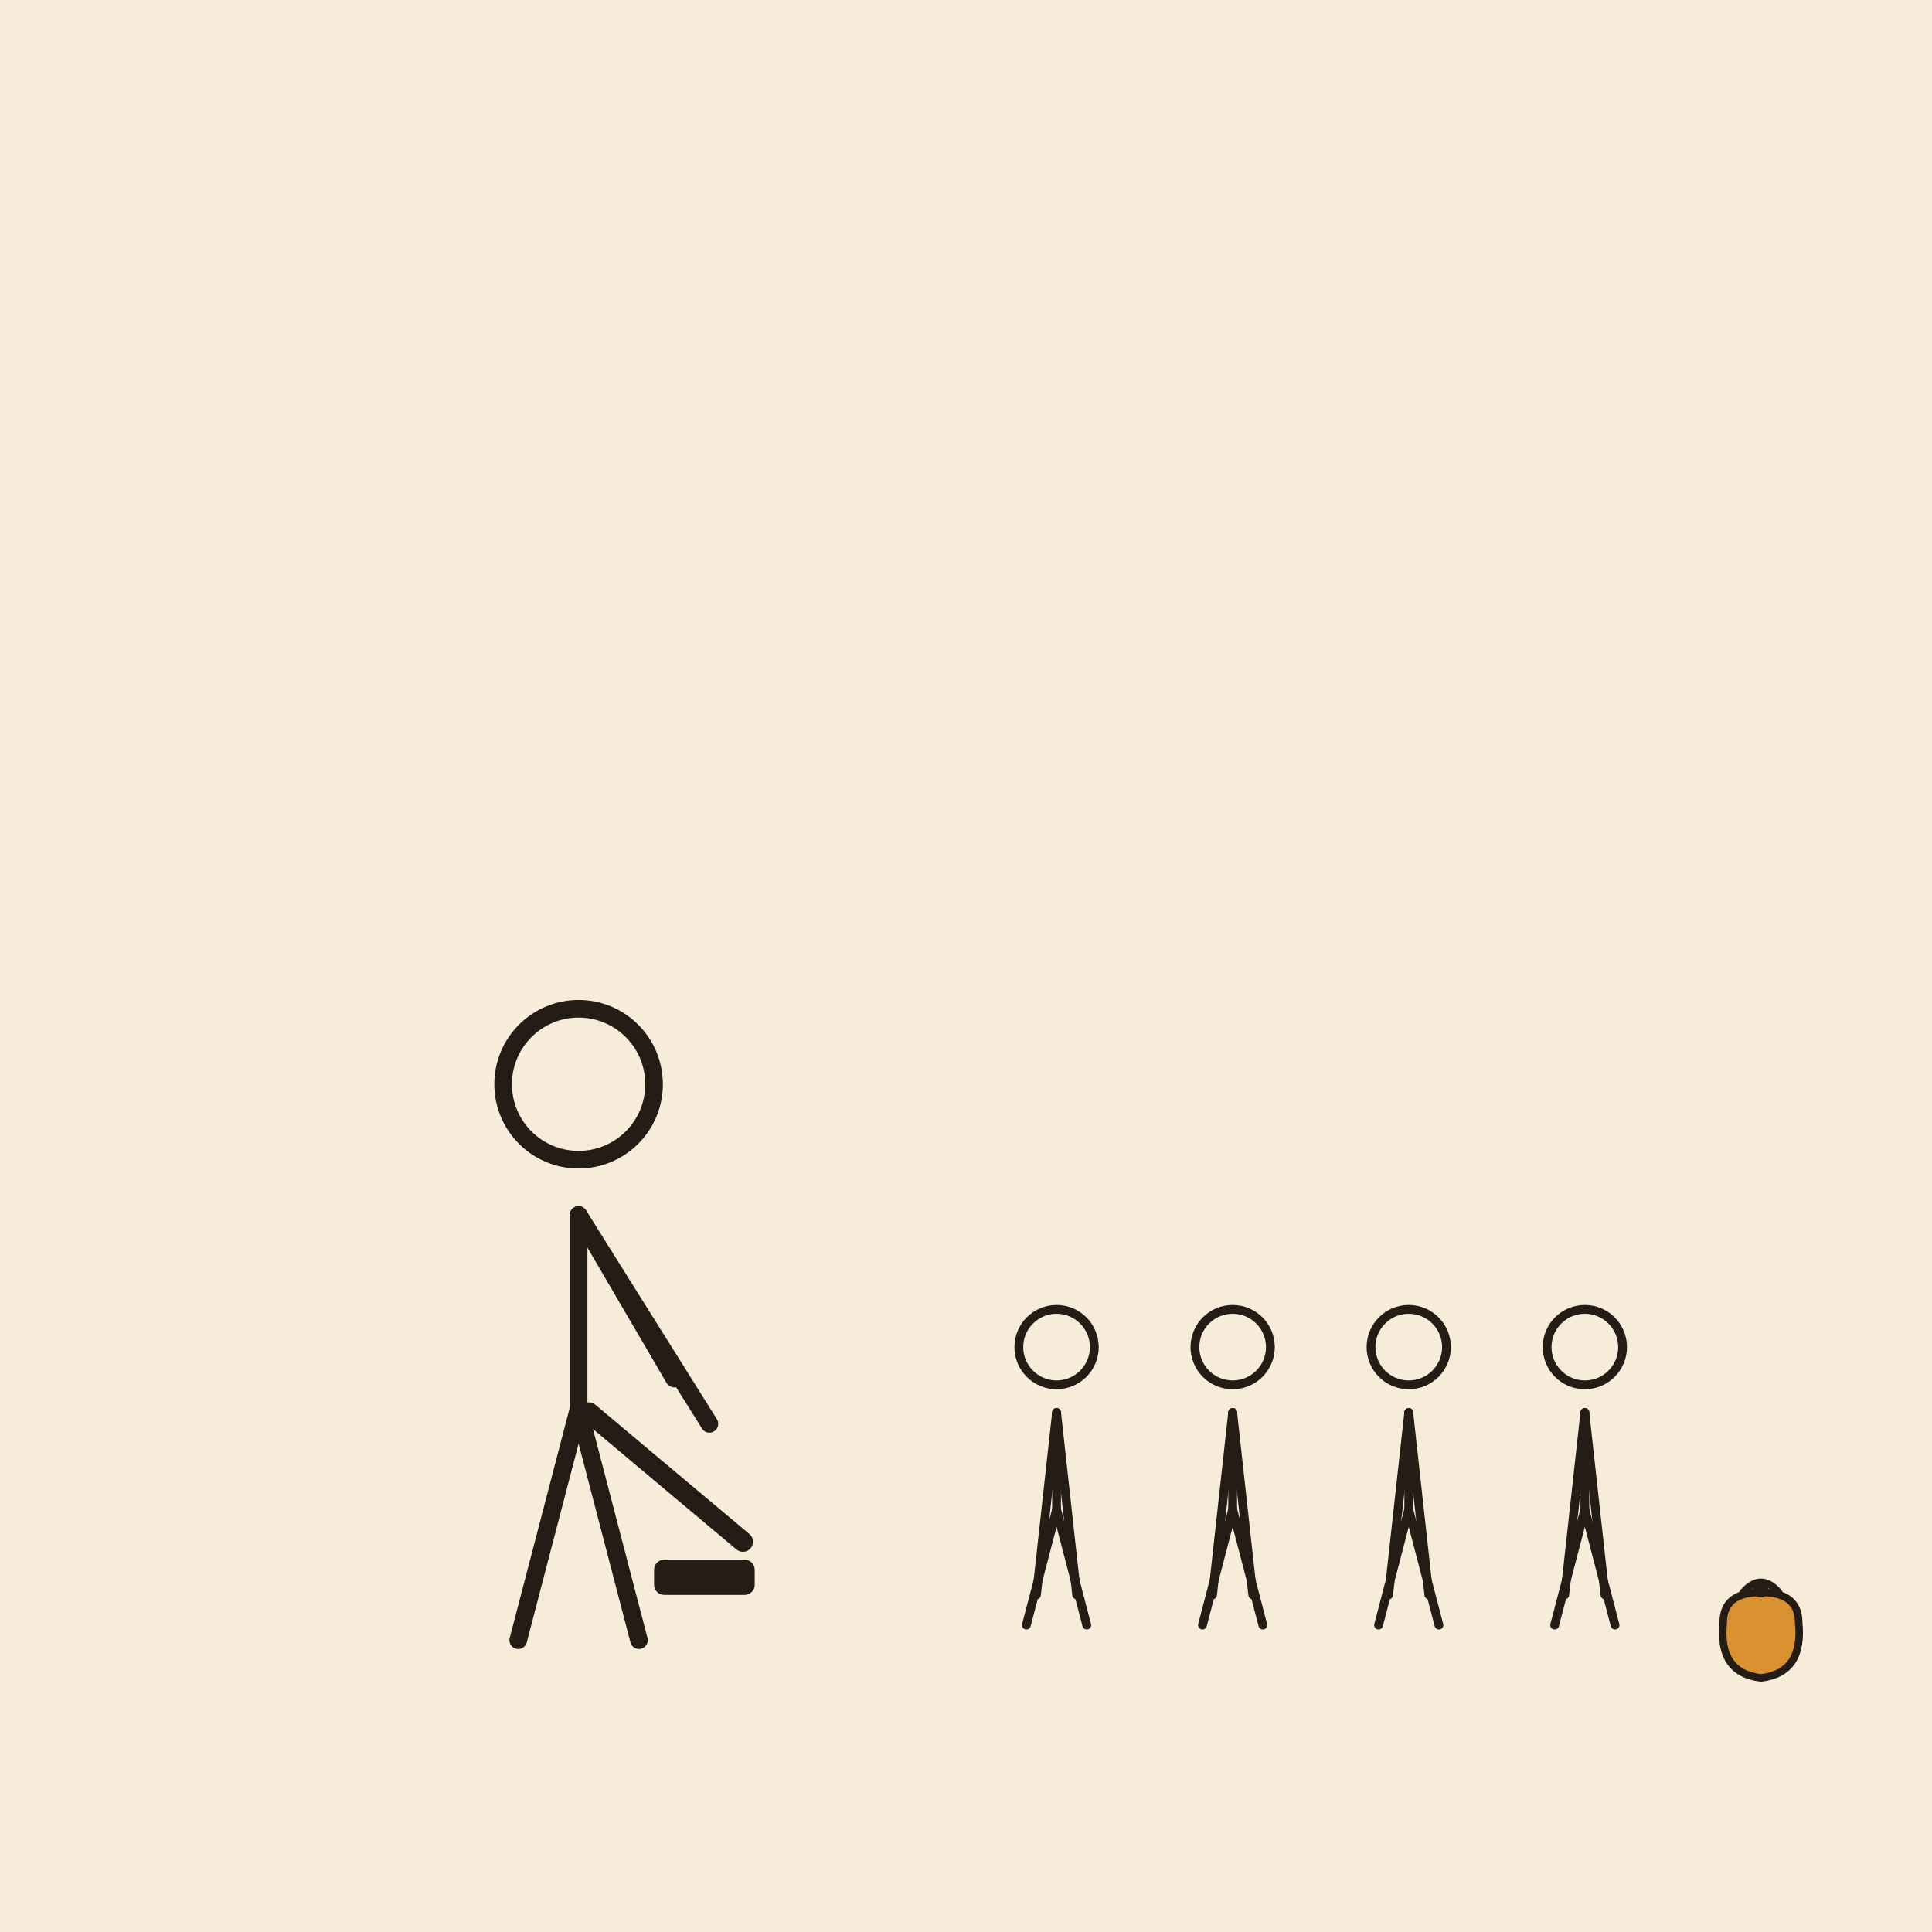
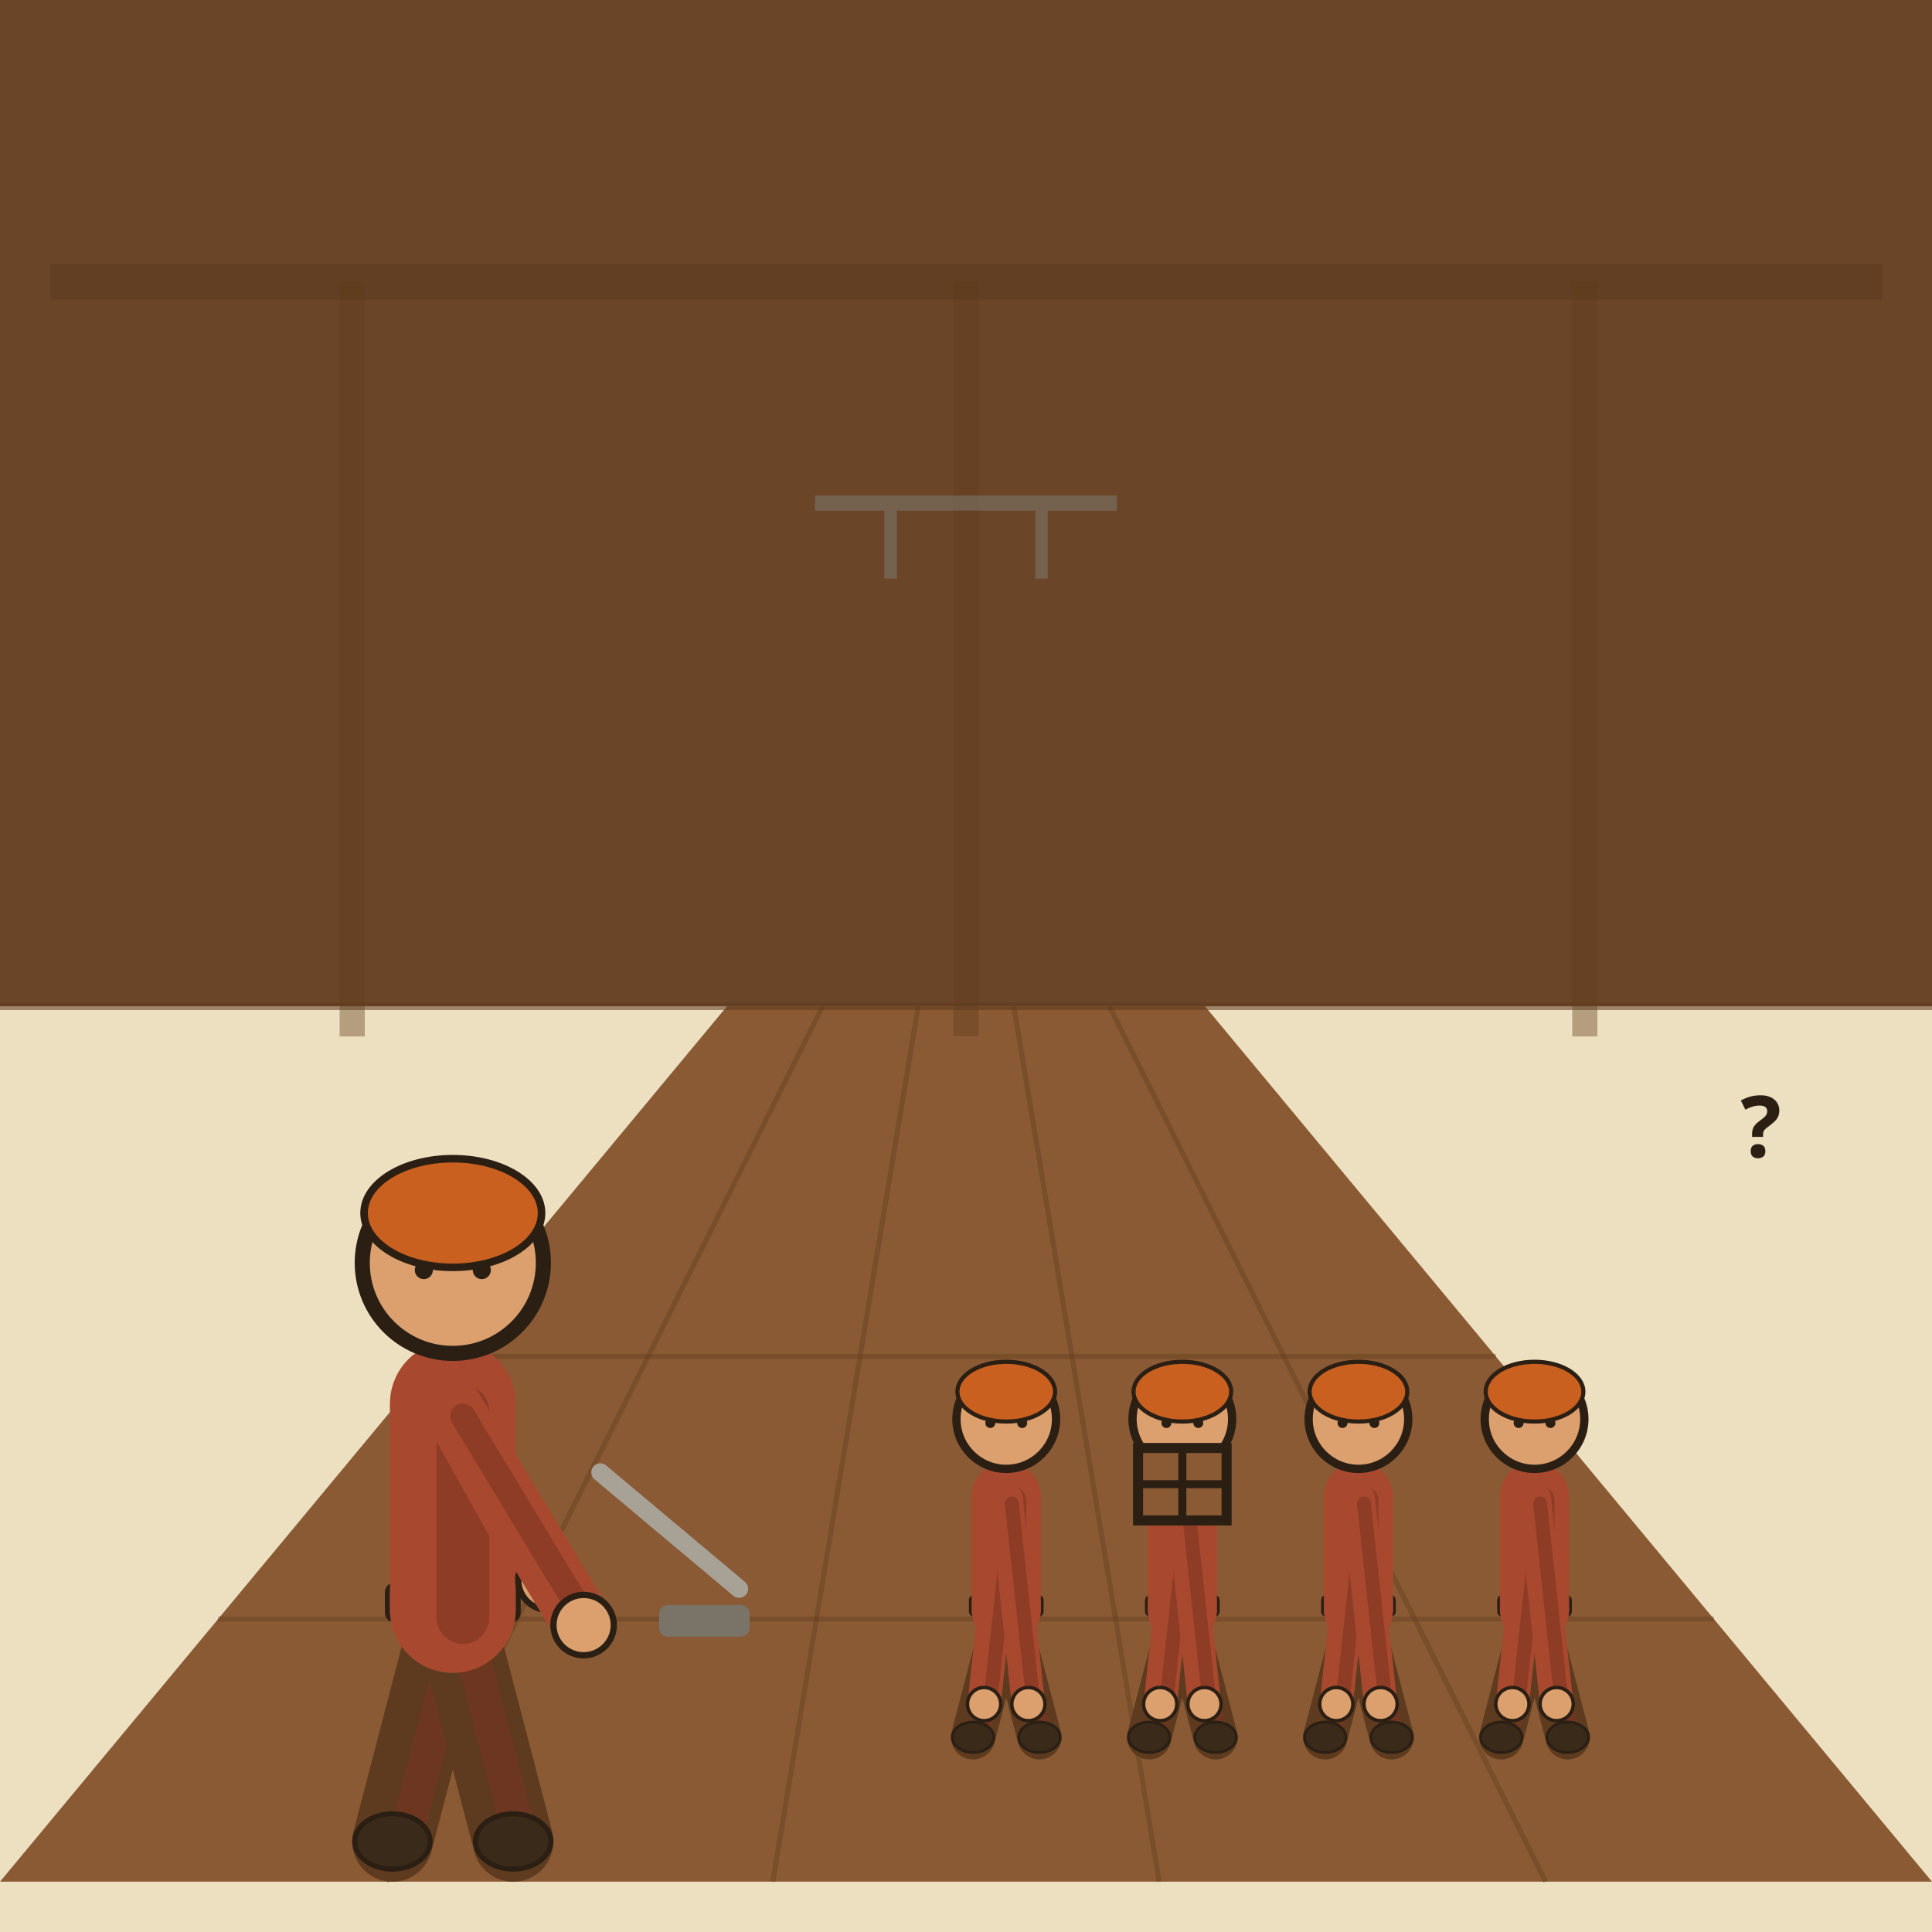
<svg xmlns="http://www.w3.org/2000/svg" viewBox="0 0 768 768">
-   <rect x="0" y="0" width="768" height="768" fill="#f6ecd9" />
-   <g transform="translate(230,560) scale(1.0,1.0) rotate(0)">
-     <circle cx="0" cy="-129" r="30" fill="#f6ecd9" stroke="#241d15" stroke-width="7" />
-     <line x1="0" y1="-77.0" x2="0" y2="0" stroke="#241d15" stroke-width="7" stroke-linecap="round" />
-     <line x1="0" y1="-77" x2="38" y2="-12" stroke="#241d15" stroke-width="7" stroke-linecap="round" />
-     <line x1="0" y1="-77" x2="52" y2="6" stroke="#241d15" stroke-width="7" stroke-linecap="round" />
-     <line x1="0" y1="0" x2="-24" y2="92" stroke="#241d15" stroke-width="7" stroke-linecap="round" />
-     <line x1="0" y1="0" x2="24" y2="92" stroke="#241d15" stroke-width="7" stroke-linecap="round" />
+   <rect x="0" y="0" width="768" height="768" fill="#ece0c0" />
+   <rect x="0" y="0" width="768" height="400" fill="#6b4527" />
+   <polygon points="289,400 479,400 768,748 0,748" fill="#8a5a34" />
+   <line x1="327.0" y1="400" x2="153.6" y2="748" stroke="#5e3b1f" stroke-width="2" opacity="0.4" />
+   <line x1="365.0" y1="400" x2="307.2" y2="748" stroke="#5e3b1f" stroke-width="2" opacity="0.4" />
+   <line x1="403.0" y1="400" x2="460.8" y2="748" stroke="#5e3b1f" stroke-width="2" opacity="0.4" />
+   <line x1="441.0" y1="400" x2="614.4" y2="748" stroke="#5e3b1f" stroke-width="2" opacity="0.4" />
+   <line x1="173.4" y1="539.2" x2="594.6" y2="539.2" stroke="#5e3b1f" stroke-width="2" opacity="0.4" />
+   <line x1="86.7" y1="643.6" x2="681.3" y2="643.6" stroke="#5e3b1f" stroke-width="2" opacity="0.4" />
+   <line x1="0" y1="400" x2="768" y2="400" stroke="#5e3b1f" stroke-width="3" opacity="0.55" />
+   <line x1="20" y1="112" x2="748" y2="112" stroke="#5e3b1f" stroke-width="14" opacity="0.7" />
+   <line x1="140" y1="112" x2="140" y2="412.0" stroke="#5e3b1f" stroke-width="10" opacity="0.4" />
+   <line x1="384" y1="112" x2="384" y2="412.0" stroke="#5e3b1f" stroke-width="10" opacity="0.4" />
+   <line x1="630" y1="112" x2="630" y2="412.0" stroke="#5e3b1f" stroke-width="10" opacity="0.4" />
+   <g transform="translate(384,200.0)" opacity="0.6">
+     <line x1="-60" y1="0" x2="60" y2="0" stroke="#7a7468" stroke-width="6" />
+     <line x1="-30" y1="0" x2="-30" y2="30" stroke="#7a7468" stroke-width="5" />
+     <line x1="30" y1="0" x2="30" y2="30" stroke="#7a7468" stroke-width="5" />
  </g>
-   <g transform="translate(280,600) scale(1.0)">
-     <rect x="-20" y="20" width="40" height="14" rx="4" fill="#241d15" />
-     <line x1="0" y1="20" x2="0" y2="-60" stroke="#241d15" stroke-width="8" stroke-linecap="round" transform="rotate(-50)" />
+   <g transform="translate(180,640) scale(1.0,1.0) rotate(0)">
+     <line x1="0" y1="0" x2="-24" y2="92" stroke="#5e3b1f" stroke-width="32" stroke-linecap="round" />
+     <line x1="4" y1="3" x2="-20" y2="95" stroke="#7a3220" stroke-width="13.4" stroke-linecap="round" opacity="0.55" />
+     <ellipse cx="-24" cy="92" rx="15" ry="11" fill="#3a2a1a" stroke="#2b1f14" stroke-width="2" />
+     <line x1="0" y1="0" x2="24" y2="92" stroke="#5e3b1f" stroke-width="32" stroke-linecap="round" />
+     <line x1="4" y1="3" x2="28" y2="95" stroke="#7a3220" stroke-width="13.4" stroke-linecap="round" opacity="0.55" />
+     <ellipse cx="24" cy="92" rx="15" ry="11" fill="#3a2a1a" stroke="#2b1f14" stroke-width="2" />
+     <rect x="-26" y="-10" width="52" height="14" rx="3" fill="#7a3220" stroke="#2b1f14" stroke-width="2" />
+     <line x1="0" y1="-82.0" x2="0" y2="0" stroke="#a8492f" stroke-width="50" stroke-linecap="round" />
+     <line x1="4" y1="-79.0" x2="4" y2="3" stroke="#7a3220" stroke-width="21.0" stroke-linecap="round" opacity="0.55" />
+     <line x1="0" y1="-80" x2="38" y2="-12" stroke="#a8492f" stroke-width="24" stroke-linecap="round" />
+     <line x1="4" y1="-77" x2="42" y2="-9" stroke="#7a3220" stroke-width="10.1" stroke-linecap="round" opacity="0.55" />
+     <circle cx="38" cy="-12" r="12" fill="#dba06e" stroke="#2b1f14" stroke-width="2.5" />
+     <line x1="0" y1="-80" x2="52" y2="6" stroke="#a8492f" stroke-width="24" stroke-linecap="round" />
+     <line x1="4" y1="-77" x2="56" y2="9" stroke="#7a3220" stroke-width="10.1" stroke-linecap="round" opacity="0.55" />
+     <circle cx="52" cy="6" r="12" fill="#dba06e" stroke="#2b1f14" stroke-width="2.5" />
+     <circle cx="0" cy="-138" r="36" fill="#dba06e" stroke="#2b1f14" stroke-width="6" />
+     <ellipse cx="0" cy="-157.8" rx="35.28" ry="21.6" fill="#c9601f" stroke="#2b1f14" stroke-width="3" />
+     <circle cx="-11.52" cy="-135.12" r="3.6" fill="#2b1f14" />
+     <circle cx="11.52" cy="-135.12" r="3.6" fill="#2b1f14" />
  </g>
-   <g transform="translate(420,600) scale(0.5,0.5) rotate(0)">
-     <circle cx="0" cy="-129" r="30" fill="#f6ecd9" stroke="#241d15" stroke-width="7" />
-     <line x1="0" y1="-77.0" x2="0" y2="0" stroke="#241d15" stroke-width="7" stroke-linecap="round" />
-     <line x1="0" y1="-77" x2="-16" y2="68" stroke="#241d15" stroke-width="7" stroke-linecap="round" />
-     <line x1="0" y1="-77" x2="16" y2="68" stroke="#241d15" stroke-width="7" stroke-linecap="round" />
-     <line x1="0" y1="0" x2="-24" y2="92" stroke="#241d15" stroke-width="7" stroke-linecap="round" />
-     <line x1="0" y1="0" x2="24" y2="92" stroke="#241d15" stroke-width="7" stroke-linecap="round" />
+   <g transform="translate(280,620) scale(0.9)">
+     <rect x="-20" y="20" width="40" height="14" rx="4" fill="#7a7468" />
+     <line x1="0" y1="20" x2="0" y2="-60" stroke="#a8a196" stroke-width="8" stroke-linecap="round" transform="rotate(-50)" />
  </g>
-   <g transform="translate(490,600) scale(0.5,0.5) rotate(0)">
-     <circle cx="0" cy="-129" r="30" fill="#f6ecd9" stroke="#241d15" stroke-width="7" />
-     <line x1="0" y1="-77.0" x2="0" y2="0" stroke="#241d15" stroke-width="7" stroke-linecap="round" />
-     <line x1="0" y1="-77" x2="-16" y2="68" stroke="#241d15" stroke-width="7" stroke-linecap="round" />
-     <line x1="0" y1="-77" x2="16" y2="68" stroke="#241d15" stroke-width="7" stroke-linecap="round" />
-     <line x1="0" y1="0" x2="-24" y2="92" stroke="#241d15" stroke-width="7" stroke-linecap="round" />
-     <line x1="0" y1="0" x2="24" y2="92" stroke="#241d15" stroke-width="7" stroke-linecap="round" />
+   <g transform="translate(400,640) scale(0.55,0.55) rotate(0)">
+     <line x1="0" y1="0" x2="-24" y2="92" stroke="#5e3b1f" stroke-width="32" stroke-linecap="round" />
+     <line x1="4" y1="3" x2="-20" y2="95" stroke="#7a3220" stroke-width="13.4" stroke-linecap="round" opacity="0.55" />
+     <ellipse cx="-24" cy="92" rx="15" ry="11" fill="#3a2a1a" stroke="#2b1f14" stroke-width="2" />
+     <line x1="0" y1="0" x2="24" y2="92" stroke="#5e3b1f" stroke-width="32" stroke-linecap="round" />
+     <line x1="4" y1="3" x2="28" y2="95" stroke="#7a3220" stroke-width="13.4" stroke-linecap="round" opacity="0.55" />
+     <ellipse cx="24" cy="92" rx="15" ry="11" fill="#3a2a1a" stroke="#2b1f14" stroke-width="2" />
+     <rect x="-26" y="-10" width="52" height="14" rx="3" fill="#7a3220" stroke="#2b1f14" stroke-width="2" />
+     <line x1="0" y1="-82.0" x2="0" y2="0" stroke="#a8492f" stroke-width="50" stroke-linecap="round" />
+     <line x1="4" y1="-79.0" x2="4" y2="3" stroke="#7a3220" stroke-width="21.0" stroke-linecap="round" opacity="0.55" />
+     <line x1="0" y1="-80" x2="-16" y2="68" stroke="#a8492f" stroke-width="24" stroke-linecap="round" />
+     <line x1="4" y1="-77" x2="-12" y2="71" stroke="#7a3220" stroke-width="10.1" stroke-linecap="round" opacity="0.55" />
+     <circle cx="-16" cy="68" r="12" fill="#dba06e" stroke="#2b1f14" stroke-width="2.5" />
+     <line x1="0" y1="-80" x2="16" y2="68" stroke="#a8492f" stroke-width="24" stroke-linecap="round" />
+     <line x1="4" y1="-77" x2="20" y2="71" stroke="#7a3220" stroke-width="10.1" stroke-linecap="round" opacity="0.55" />
+     <circle cx="16" cy="68" r="12" fill="#dba06e" stroke="#2b1f14" stroke-width="2.5" />
+     <circle cx="0" cy="-138" r="36" fill="#dba06e" stroke="#2b1f14" stroke-width="6" />
+     <ellipse cx="0" cy="-157.8" rx="35.28" ry="21.6" fill="#c9601f" stroke="#2b1f14" stroke-width="3" />
+     <circle cx="-11.52" cy="-135.12" r="3.6" fill="#2b1f14" />
+     <circle cx="11.52" cy="-135.12" r="3.6" fill="#2b1f14" />
  </g>
-   <g transform="translate(560,600) scale(0.5,0.5) rotate(0)">
-     <circle cx="0" cy="-129" r="30" fill="#f6ecd9" stroke="#241d15" stroke-width="7" />
-     <line x1="0" y1="-77.0" x2="0" y2="0" stroke="#241d15" stroke-width="7" stroke-linecap="round" />
-     <line x1="0" y1="-77" x2="-16" y2="68" stroke="#241d15" stroke-width="7" stroke-linecap="round" />
-     <line x1="0" y1="-77" x2="16" y2="68" stroke="#241d15" stroke-width="7" stroke-linecap="round" />
-     <line x1="0" y1="0" x2="-24" y2="92" stroke="#241d15" stroke-width="7" stroke-linecap="round" />
-     <line x1="0" y1="0" x2="24" y2="92" stroke="#241d15" stroke-width="7" stroke-linecap="round" />
+   <g transform="translate(470,640) scale(0.55,0.55) rotate(0)">
+     <line x1="0" y1="0" x2="-24" y2="92" stroke="#5e3b1f" stroke-width="32" stroke-linecap="round" />
+     <line x1="4" y1="3" x2="-20" y2="95" stroke="#7a3220" stroke-width="13.4" stroke-linecap="round" opacity="0.55" />
+     <ellipse cx="-24" cy="92" rx="15" ry="11" fill="#3a2a1a" stroke="#2b1f14" stroke-width="2" />
+     <line x1="0" y1="0" x2="24" y2="92" stroke="#5e3b1f" stroke-width="32" stroke-linecap="round" />
+     <line x1="4" y1="3" x2="28" y2="95" stroke="#7a3220" stroke-width="13.4" stroke-linecap="round" opacity="0.55" />
+     <ellipse cx="24" cy="92" rx="15" ry="11" fill="#3a2a1a" stroke="#2b1f14" stroke-width="2" />
+     <rect x="-26" y="-10" width="52" height="14" rx="3" fill="#7a3220" stroke="#2b1f14" stroke-width="2" />
+     <line x1="0" y1="-82.0" x2="0" y2="0" stroke="#a8492f" stroke-width="50" stroke-linecap="round" />
+     <line x1="4" y1="-79.0" x2="4" y2="3" stroke="#7a3220" stroke-width="21.0" stroke-linecap="round" opacity="0.55" />
+     <line x1="0" y1="-80" x2="-16" y2="68" stroke="#a8492f" stroke-width="24" stroke-linecap="round" />
+     <line x1="4" y1="-77" x2="-12" y2="71" stroke="#7a3220" stroke-width="10.1" stroke-linecap="round" opacity="0.55" />
+     <circle cx="-16" cy="68" r="12" fill="#dba06e" stroke="#2b1f14" stroke-width="2.5" />
+     <line x1="0" y1="-80" x2="16" y2="68" stroke="#a8492f" stroke-width="24" stroke-linecap="round" />
+     <line x1="4" y1="-77" x2="20" y2="71" stroke="#7a3220" stroke-width="10.1" stroke-linecap="round" opacity="0.55" />
+     <circle cx="16" cy="68" r="12" fill="#dba06e" stroke="#2b1f14" stroke-width="2.5" />
+     <circle cx="0" cy="-138" r="36" fill="#dba06e" stroke="#2b1f14" stroke-width="6" />
+     <ellipse cx="0" cy="-157.8" rx="35.28" ry="21.6" fill="#c9601f" stroke="#2b1f14" stroke-width="3" />
+     <circle cx="-11.52" cy="-135.12" r="3.6" fill="#2b1f14" />
+     <circle cx="11.52" cy="-135.12" r="3.6" fill="#2b1f14" />
  </g>
-   <g transform="translate(630,600) scale(0.5,0.5) rotate(0)">
-     <circle cx="0" cy="-129" r="30" fill="#f6ecd9" stroke="#241d15" stroke-width="7" />
-     <line x1="0" y1="-77.0" x2="0" y2="0" stroke="#241d15" stroke-width="7" stroke-linecap="round" />
-     <line x1="0" y1="-77" x2="-16" y2="68" stroke="#241d15" stroke-width="7" stroke-linecap="round" />
-     <line x1="0" y1="-77" x2="16" y2="68" stroke="#241d15" stroke-width="7" stroke-linecap="round" />
-     <line x1="0" y1="0" x2="-24" y2="92" stroke="#241d15" stroke-width="7" stroke-linecap="round" />
-     <line x1="0" y1="0" x2="24" y2="92" stroke="#241d15" stroke-width="7" stroke-linecap="round" />
+   <g transform="translate(540,640) scale(0.55,0.55) rotate(0)">
+     <line x1="0" y1="0" x2="-24" y2="92" stroke="#5e3b1f" stroke-width="32" stroke-linecap="round" />
+     <line x1="4" y1="3" x2="-20" y2="95" stroke="#7a3220" stroke-width="13.4" stroke-linecap="round" opacity="0.55" />
+     <ellipse cx="-24" cy="92" rx="15" ry="11" fill="#3a2a1a" stroke="#2b1f14" stroke-width="2" />
+     <line x1="0" y1="0" x2="24" y2="92" stroke="#5e3b1f" stroke-width="32" stroke-linecap="round" />
+     <line x1="4" y1="3" x2="28" y2="95" stroke="#7a3220" stroke-width="13.4" stroke-linecap="round" opacity="0.55" />
+     <ellipse cx="24" cy="92" rx="15" ry="11" fill="#3a2a1a" stroke="#2b1f14" stroke-width="2" />
+     <rect x="-26" y="-10" width="52" height="14" rx="3" fill="#7a3220" stroke="#2b1f14" stroke-width="2" />
+     <line x1="0" y1="-82.0" x2="0" y2="0" stroke="#a8492f" stroke-width="50" stroke-linecap="round" />
+     <line x1="4" y1="-79.0" x2="4" y2="3" stroke="#7a3220" stroke-width="21.0" stroke-linecap="round" opacity="0.55" />
+     <line x1="0" y1="-80" x2="-16" y2="68" stroke="#a8492f" stroke-width="24" stroke-linecap="round" />
+     <line x1="4" y1="-77" x2="-12" y2="71" stroke="#7a3220" stroke-width="10.1" stroke-linecap="round" opacity="0.55" />
+     <circle cx="-16" cy="68" r="12" fill="#dba06e" stroke="#2b1f14" stroke-width="2.5" />
+     <line x1="0" y1="-80" x2="16" y2="68" stroke="#a8492f" stroke-width="24" stroke-linecap="round" />
+     <line x1="4" y1="-77" x2="20" y2="71" stroke="#7a3220" stroke-width="10.1" stroke-linecap="round" opacity="0.55" />
+     <circle cx="16" cy="68" r="12" fill="#dba06e" stroke="#2b1f14" stroke-width="2.5" />
+     <circle cx="0" cy="-138" r="36" fill="#dba06e" stroke="#2b1f14" stroke-width="6" />
+     <ellipse cx="0" cy="-157.8" rx="35.28" ry="21.6" fill="#c9601f" stroke="#2b1f14" stroke-width="3" />
+     <circle cx="-11.52" cy="-135.12" r="3.6" fill="#2b1f14" />
+     <circle cx="11.52" cy="-135.12" r="3.6" fill="#2b1f14" />
  </g>
-   <g transform="translate(700,640) scale(0.5)">
-     <path d="M -30,10 Q -34,50 0,54 Q 34,50 30,10 Q 30,-14 0,-14 Q -30,-14 -30,10 Z" fill="#d9922f" stroke="#241d15" stroke-width="6" stroke-linejoin="round" />
-     <path d="M -14,-14 Q 0,-30 14,-14" fill="none" stroke="#241d15" stroke-width="6" stroke-linecap="round" />
-     <circle cx="0" cy="-16" r="6" fill="#241d15" />
+   <g transform="translate(610,640) scale(0.55,0.55) rotate(0)">
+     <line x1="0" y1="0" x2="-24" y2="92" stroke="#5e3b1f" stroke-width="32" stroke-linecap="round" />
+     <line x1="4" y1="3" x2="-20" y2="95" stroke="#7a3220" stroke-width="13.4" stroke-linecap="round" opacity="0.55" />
+     <ellipse cx="-24" cy="92" rx="15" ry="11" fill="#3a2a1a" stroke="#2b1f14" stroke-width="2" />
+     <line x1="0" y1="0" x2="24" y2="92" stroke="#5e3b1f" stroke-width="32" stroke-linecap="round" />
+     <line x1="4" y1="3" x2="28" y2="95" stroke="#7a3220" stroke-width="13.4" stroke-linecap="round" opacity="0.55" />
+     <ellipse cx="24" cy="92" rx="15" ry="11" fill="#3a2a1a" stroke="#2b1f14" stroke-width="2" />
+     <rect x="-26" y="-10" width="52" height="14" rx="3" fill="#7a3220" stroke="#2b1f14" stroke-width="2" />
+     <line x1="0" y1="-82.0" x2="0" y2="0" stroke="#a8492f" stroke-width="50" stroke-linecap="round" />
+     <line x1="4" y1="-79.0" x2="4" y2="3" stroke="#7a3220" stroke-width="21.0" stroke-linecap="round" opacity="0.55" />
+     <line x1="0" y1="-80" x2="-16" y2="68" stroke="#a8492f" stroke-width="24" stroke-linecap="round" />
+     <line x1="4" y1="-77" x2="-12" y2="71" stroke="#7a3220" stroke-width="10.1" stroke-linecap="round" opacity="0.55" />
+     <circle cx="-16" cy="68" r="12" fill="#dba06e" stroke="#2b1f14" stroke-width="2.5" />
+     <line x1="0" y1="-80" x2="16" y2="68" stroke="#a8492f" stroke-width="24" stroke-linecap="round" />
+     <line x1="4" y1="-77" x2="20" y2="71" stroke="#7a3220" stroke-width="10.1" stroke-linecap="round" opacity="0.55" />
+     <circle cx="16" cy="68" r="12" fill="#dba06e" stroke="#2b1f14" stroke-width="2.5" />
+     <circle cx="0" cy="-138" r="36" fill="#dba06e" stroke="#2b1f14" stroke-width="6" />
+     <ellipse cx="0" cy="-157.8" rx="35.28" ry="21.6" fill="#c9601f" stroke="#2b1f14" stroke-width="3" />
+     <circle cx="-11.52" cy="-135.12" r="3.6" fill="#2b1f14" />
+     <circle cx="11.52" cy="-135.12" r="3.6" fill="#2b1f14" />
  </g>
+   <g transform="translate(470,590) scale(0.8)">
+     <rect x="-22" y="-18" width="44" height="36" fill="#8a5a34" stroke="#2b1f14" stroke-width="5" />
+     <line x1="0" y1="-18" x2="0" y2="18" stroke="#2b1f14" stroke-width="4" />
+     <line x1="-22" y1="0" x2="22" y2="0" stroke="#2b1f14" stroke-width="4" />
+   </g>
+   <text x="700" y="460" text-anchor="middle" font-family="'Trebuchet MS', 'Arial Black', sans-serif" font-size="34" font-weight="bold" fill="#2b1f14" transform="rotate(0 700 460)">?</text>
</svg>
